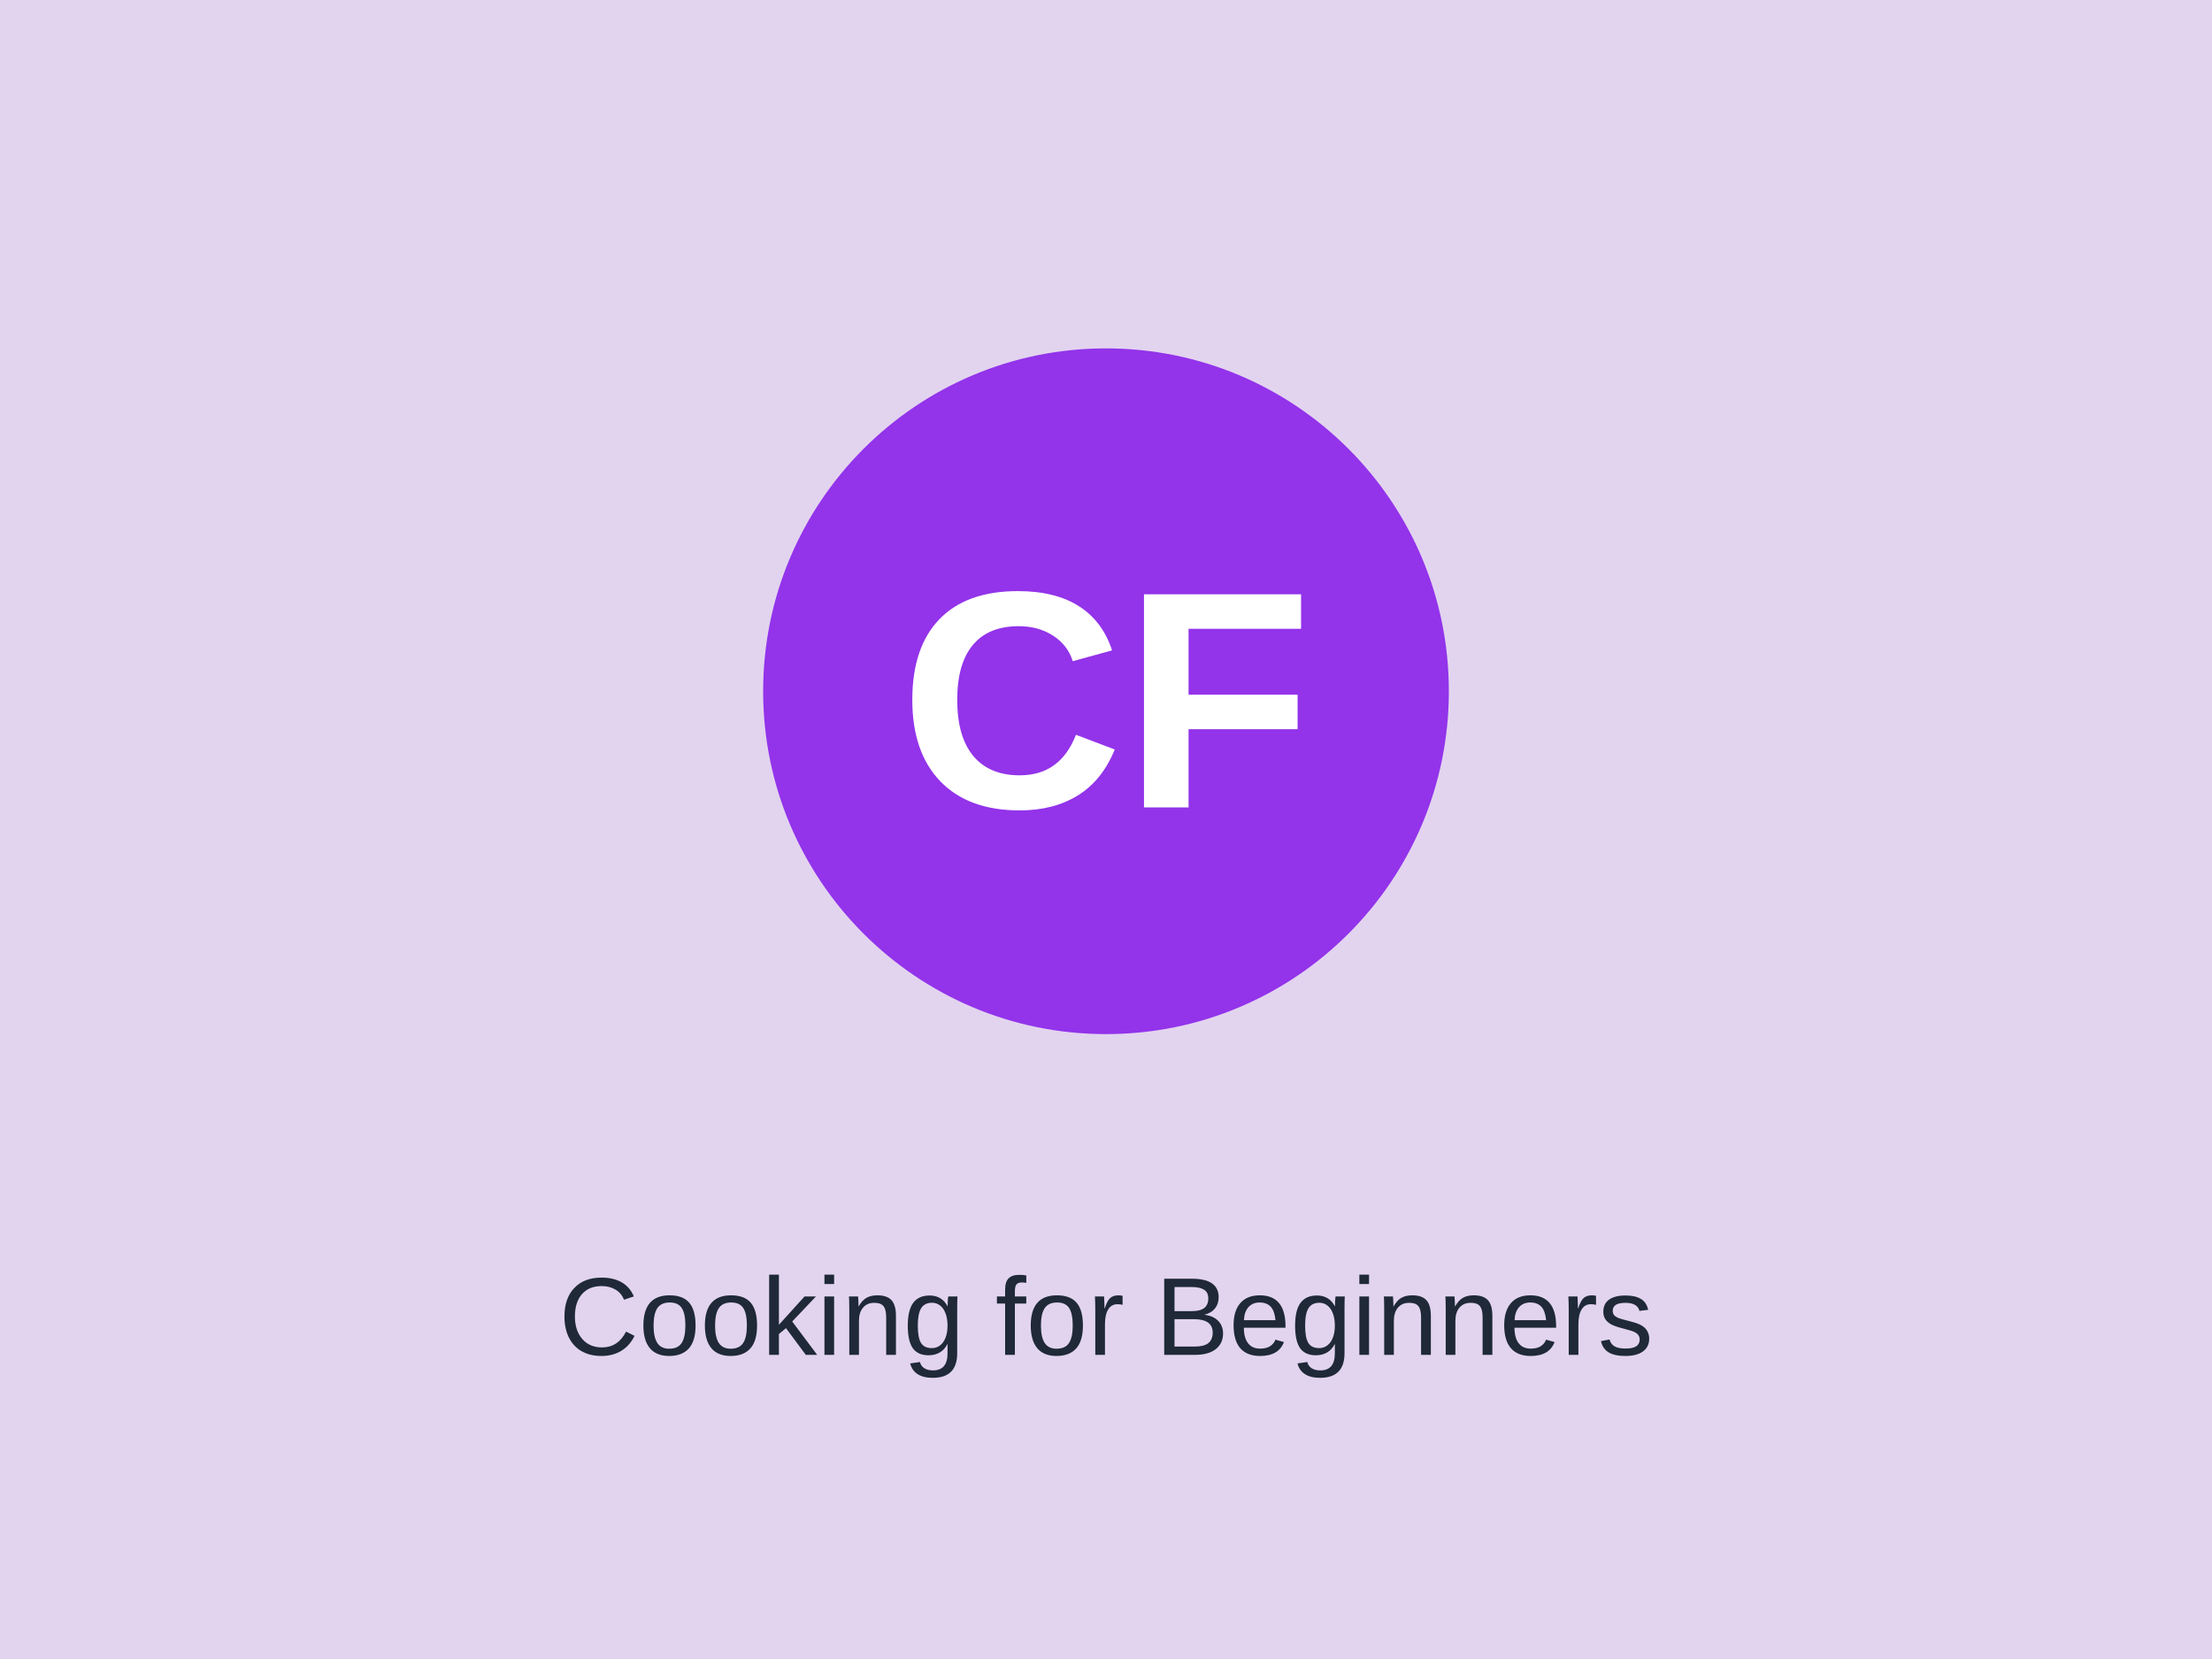
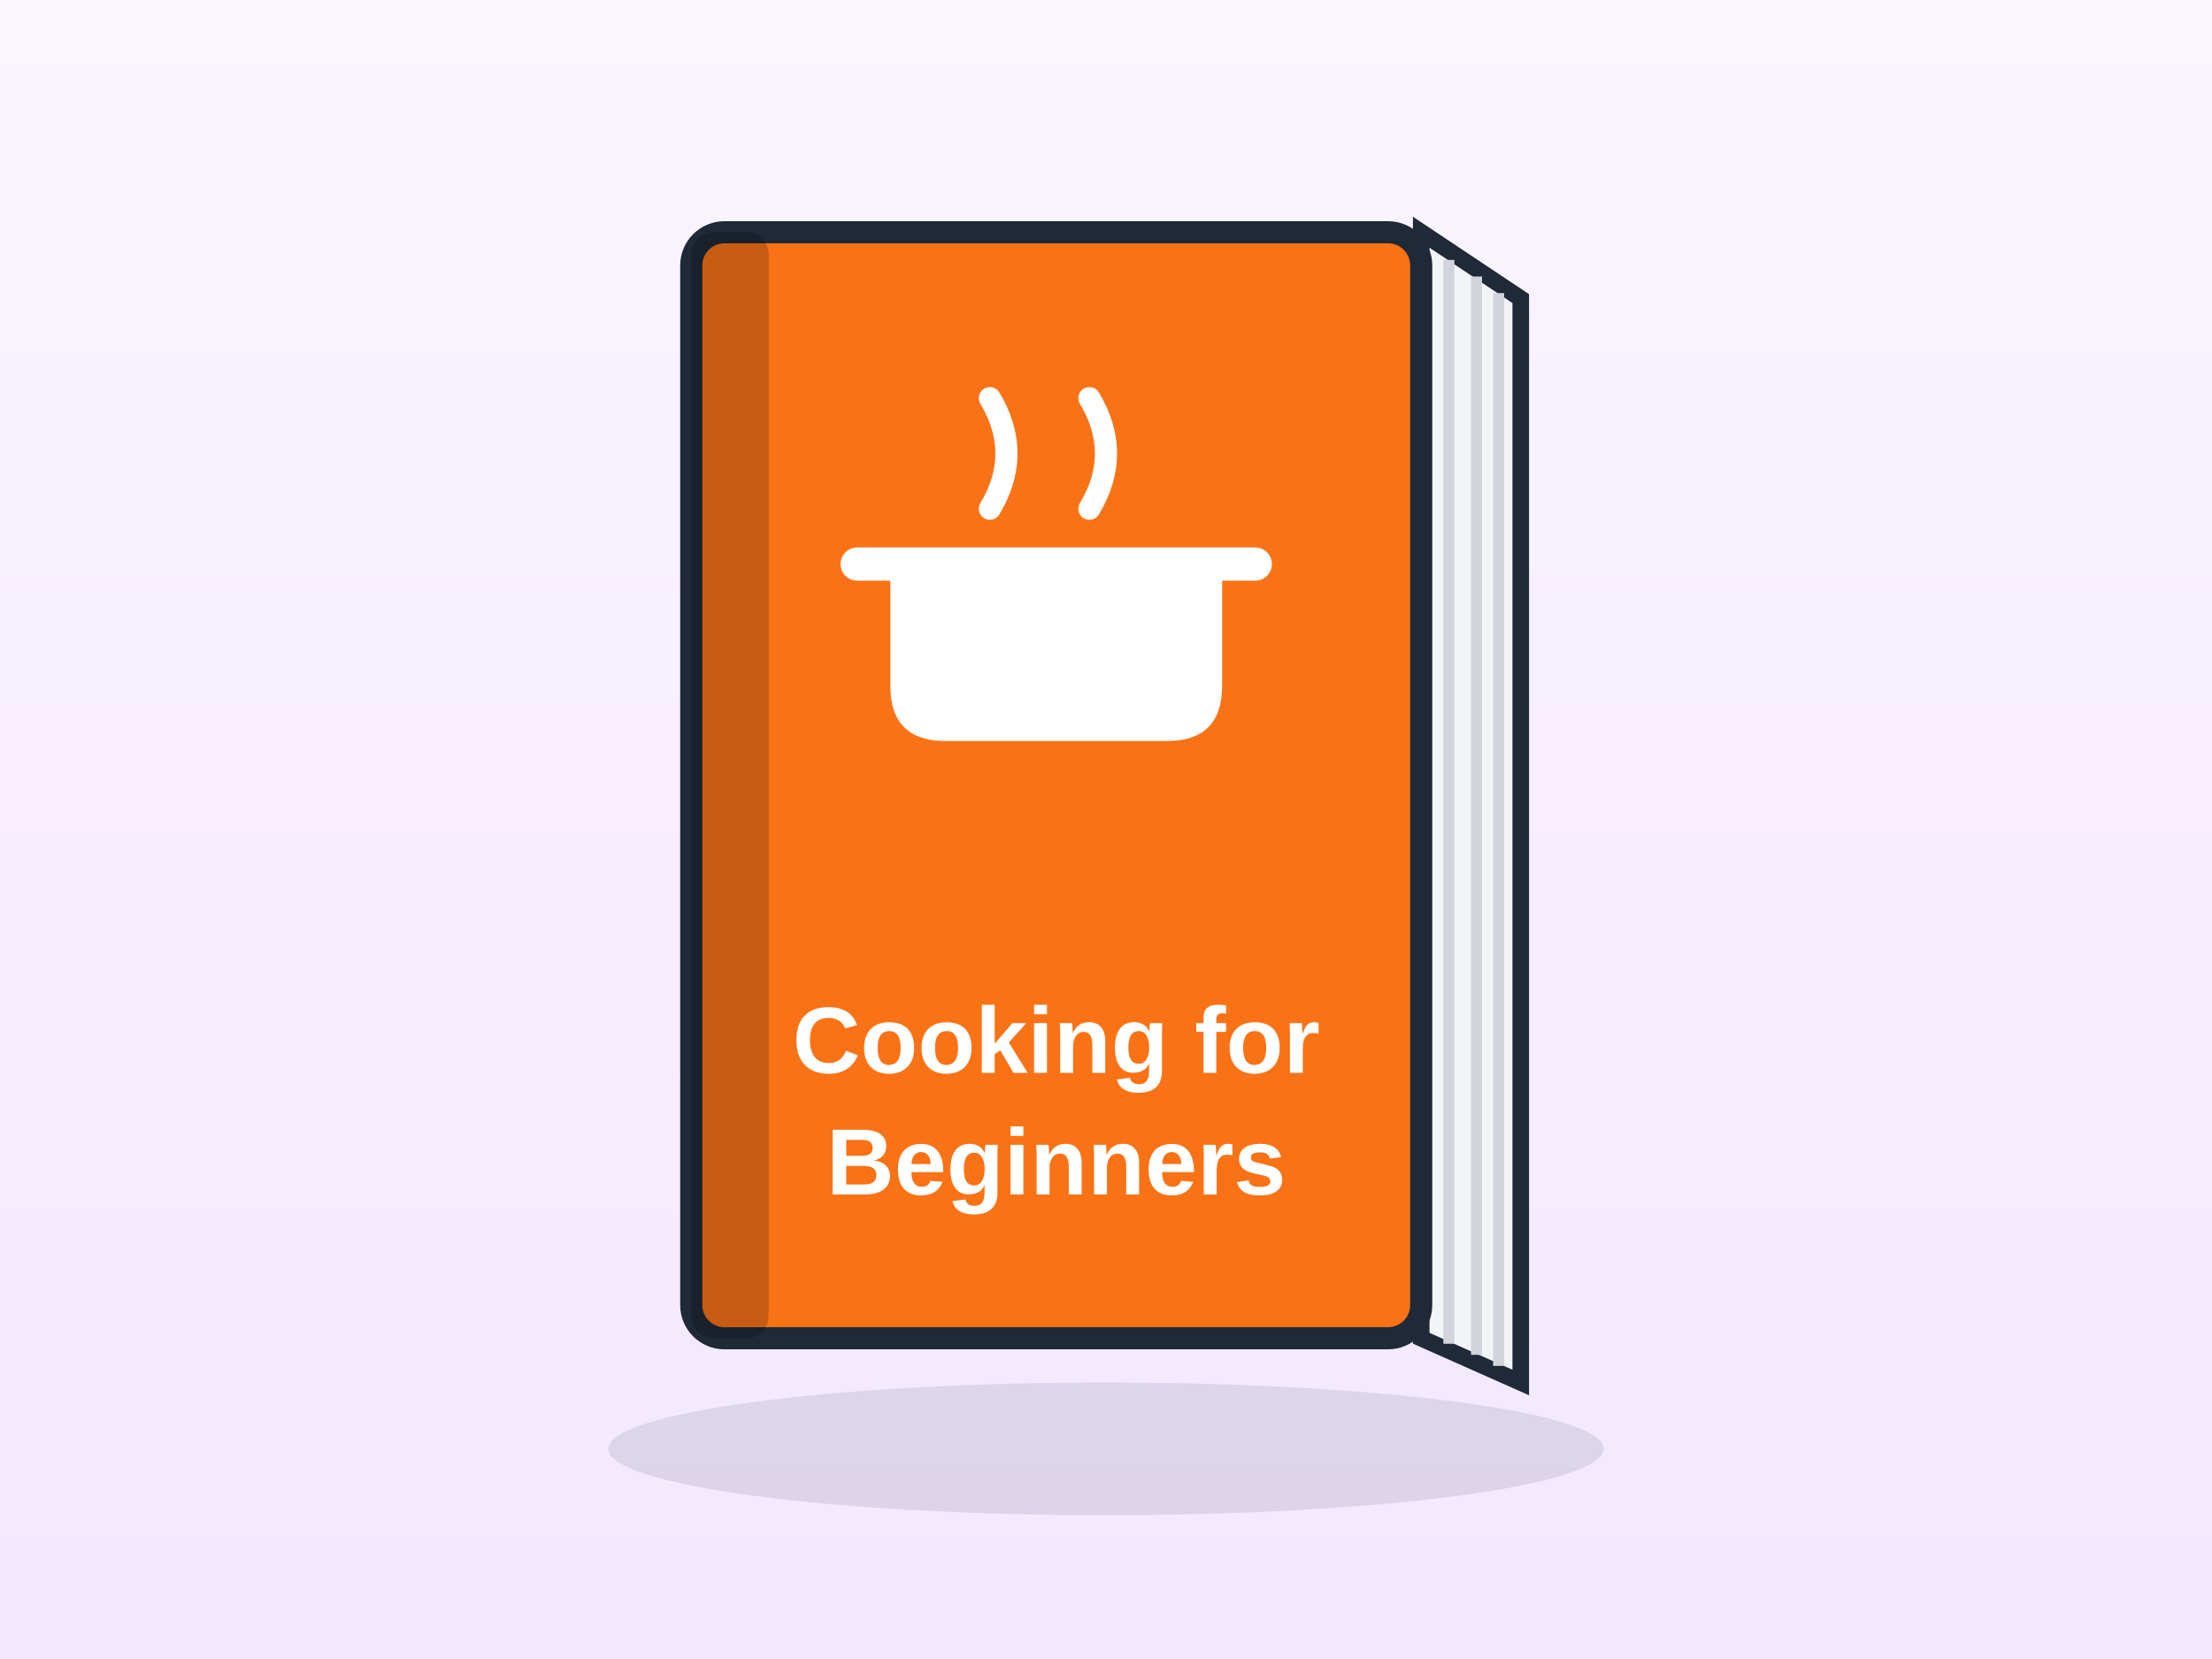
<svg xmlns="http://www.w3.org/2000/svg" width="400" height="300" viewBox="0 0 400 300" role="img" aria-label="Cooking for Beginners">
-   <rect width="400" height="300" fill="#9333ea" opacity="0.15" />
-   <circle cx="200" cy="125" r="62" fill="#9333ea" />
-   <text x="200" y="146" font-family="Arial, Helvetica, sans-serif" font-size="56" font-weight="700" fill="#ffffff" text-anchor="middle">CF</text>
-   <text x="200" y="245" font-family="Arial, Helvetica, sans-serif" font-size="20" fill="#1f2937" text-anchor="middle">Cooking for Beginners</text>
+   <defs>
+     <linearGradient id="bg" x1="0" y1="0" x2="0" y2="1">
+       <stop offset="0" stop-color="#faf5ff" />
+       <stop offset="1" stop-color="#f3e8ff" />
+     </linearGradient>
+   </defs>
+   <rect width="400" height="300" fill="url(#bg)" />
+   <ellipse cx="200" cy="262" rx="90" ry="12" fill="#0f172a" opacity="0.10" />
+   <g transform="translate(195 142) scale(1)">
+     <path d="M62 -100 L80 -88 L80 108 L62 100 Z" fill="#f3f4f6" stroke="#1f2937" stroke-width="3" />
+     <path d="M67 -95 L67 101 M72 -92 L72 103 M76 -89 L76 105" stroke="#d1d5db" stroke-width="2" />
+     <rect x="-70" y="-100" width="132" height="200" rx="6" fill="#f97316" stroke="#1f2937" stroke-width="4" />
+     <rect x="-70" y="-100" width="14" height="200" rx="4" fill="#000000" opacity="0.2" />
+     <g transform="translate(-4 -38)">
+       <path d="M-30 -2 H30 V20 Q30 30 20 30 H-20 Q-30 30 -30 20 Z" fill="#ffffff" />
+       <path d="M-36 -2 H36" stroke="#ffffff" stroke-width="6" stroke-linecap="round" />
+       <path d="M-12 -12 Q-6 -22 -12 -32 M6 -12 Q12 -22 6 -32" fill="none" stroke="#ffffff" stroke-width="4" stroke-linecap="round" />
+     </g>
+     <text x="-4" y="52" font-family="Arial, Helvetica, sans-serif" font-size="17" font-weight="700" fill="#ffffff" text-anchor="middle">Cooking for</text>
+     <text x="-4" y="74" font-family="Arial, Helvetica, sans-serif" font-size="17" font-weight="700" fill="#ffffff" text-anchor="middle">Beginners</text>
+   </g>
</svg>
